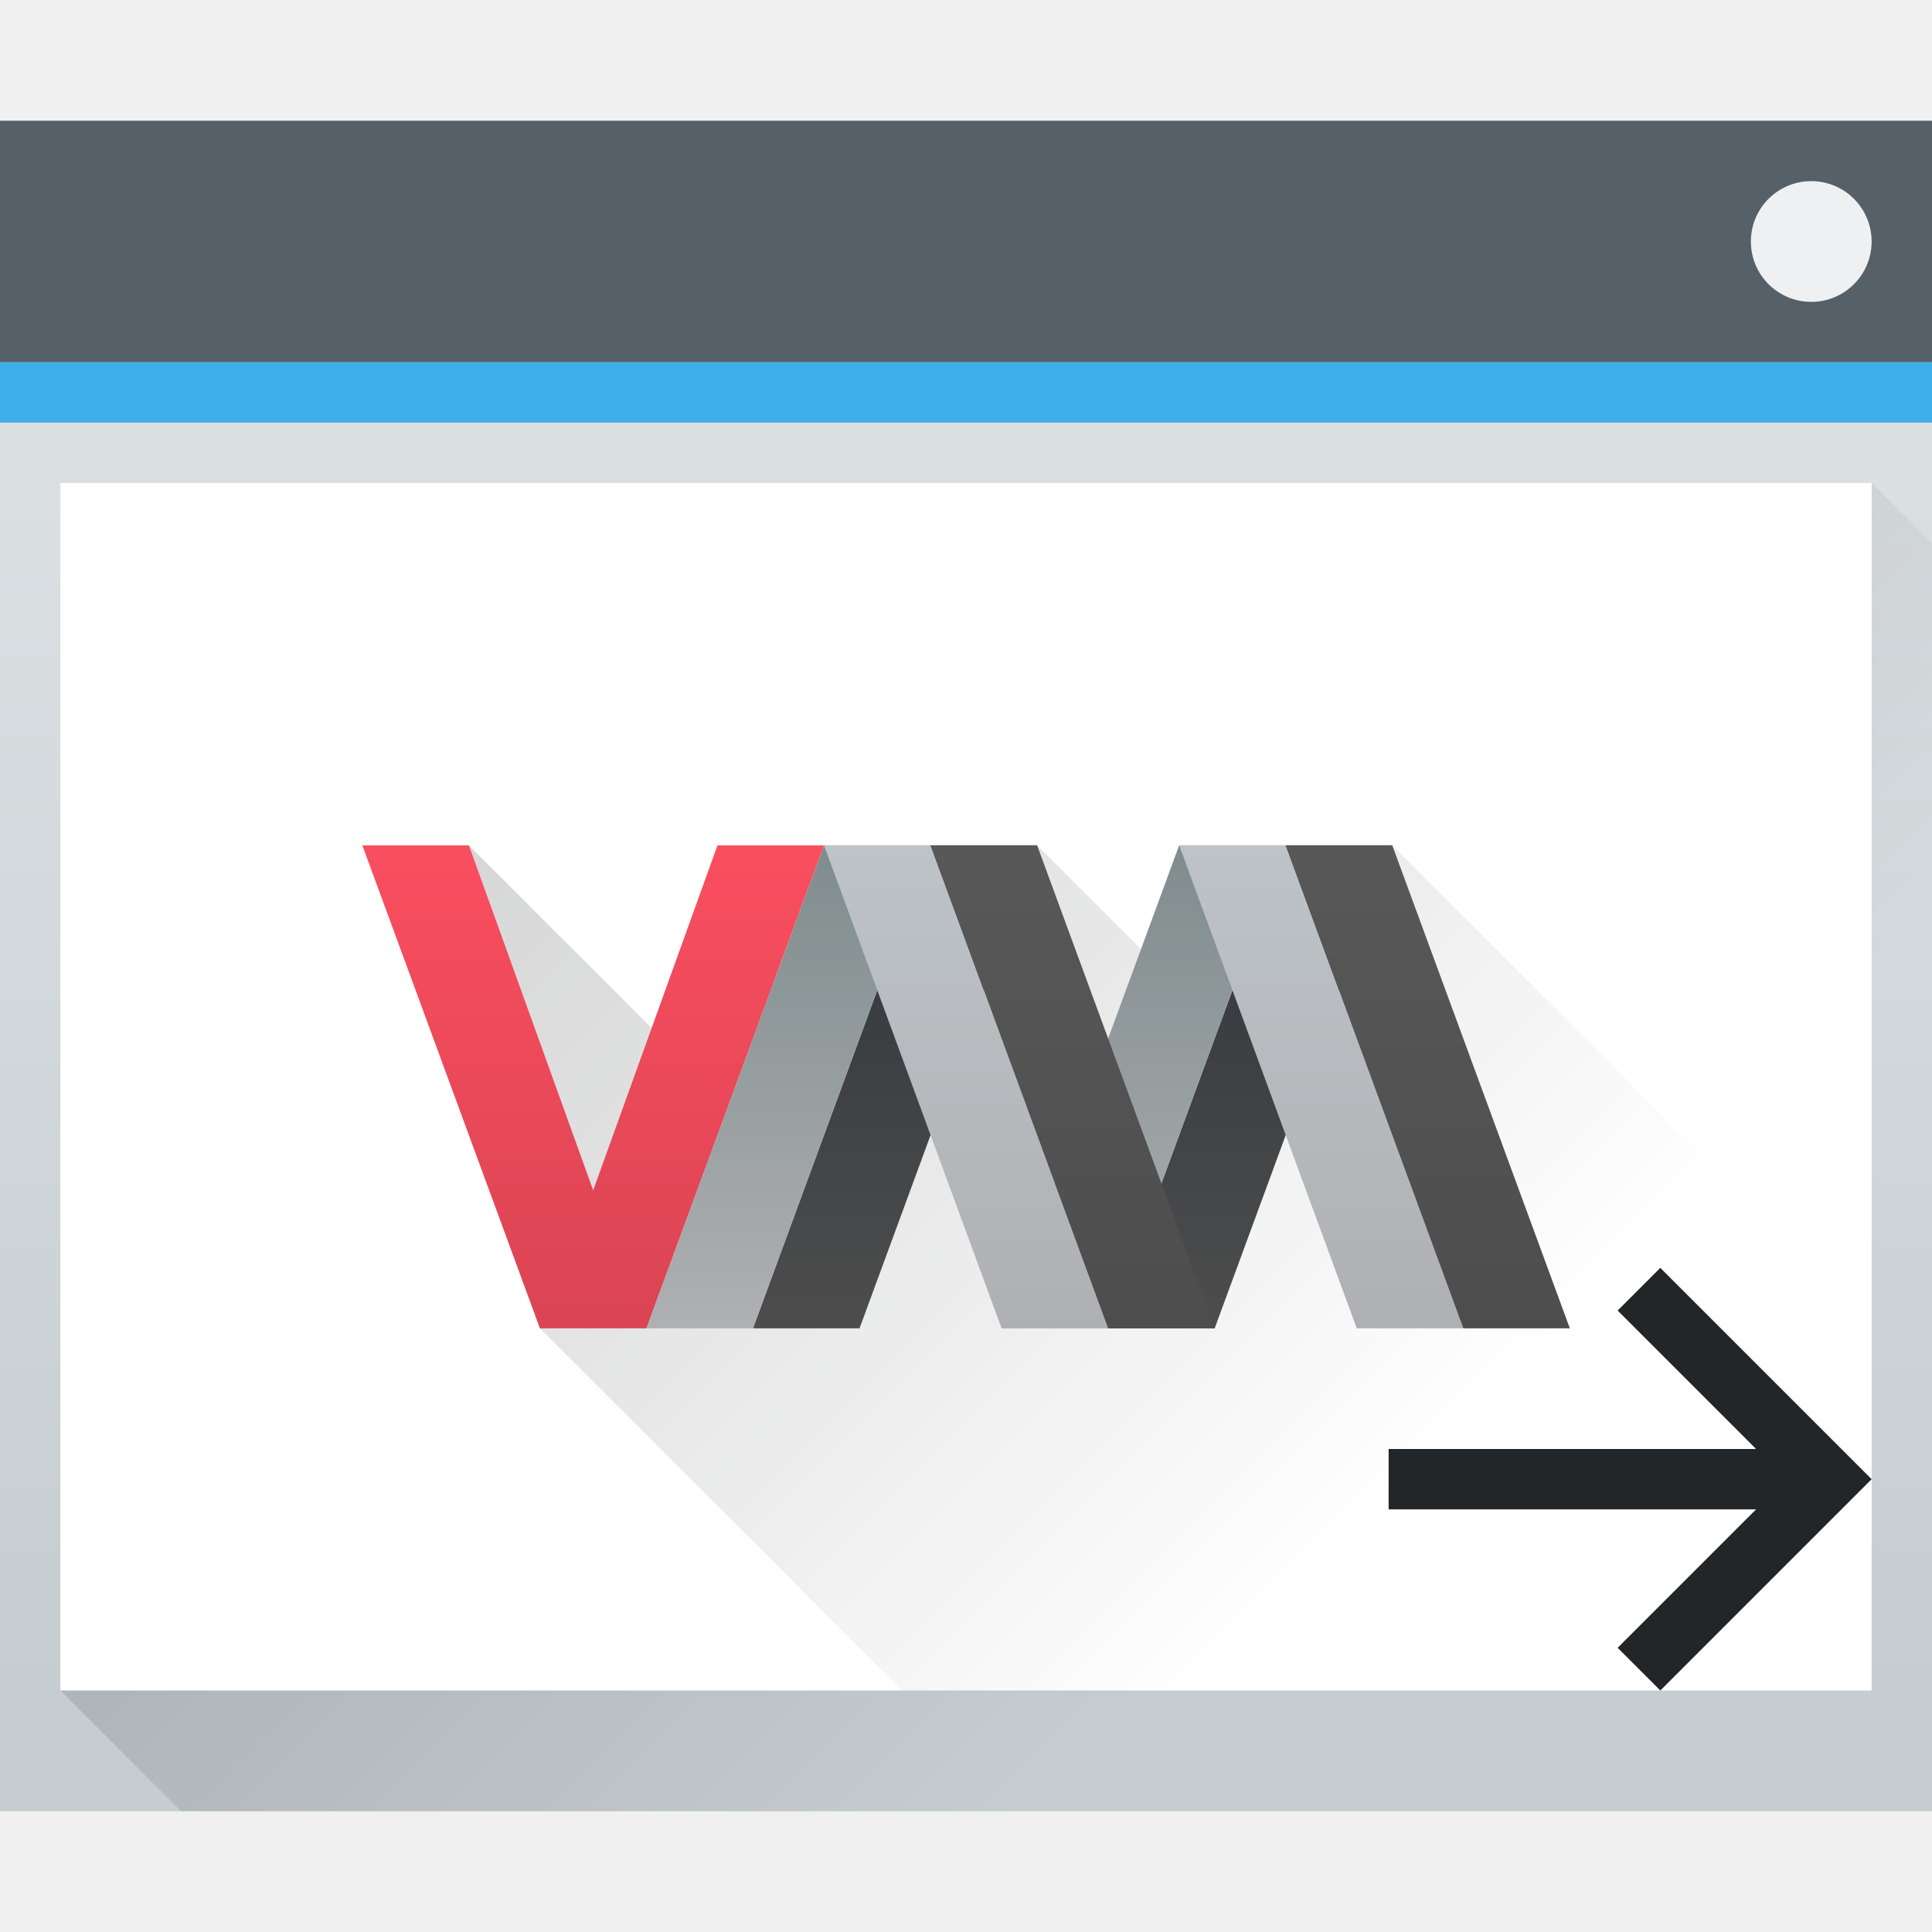
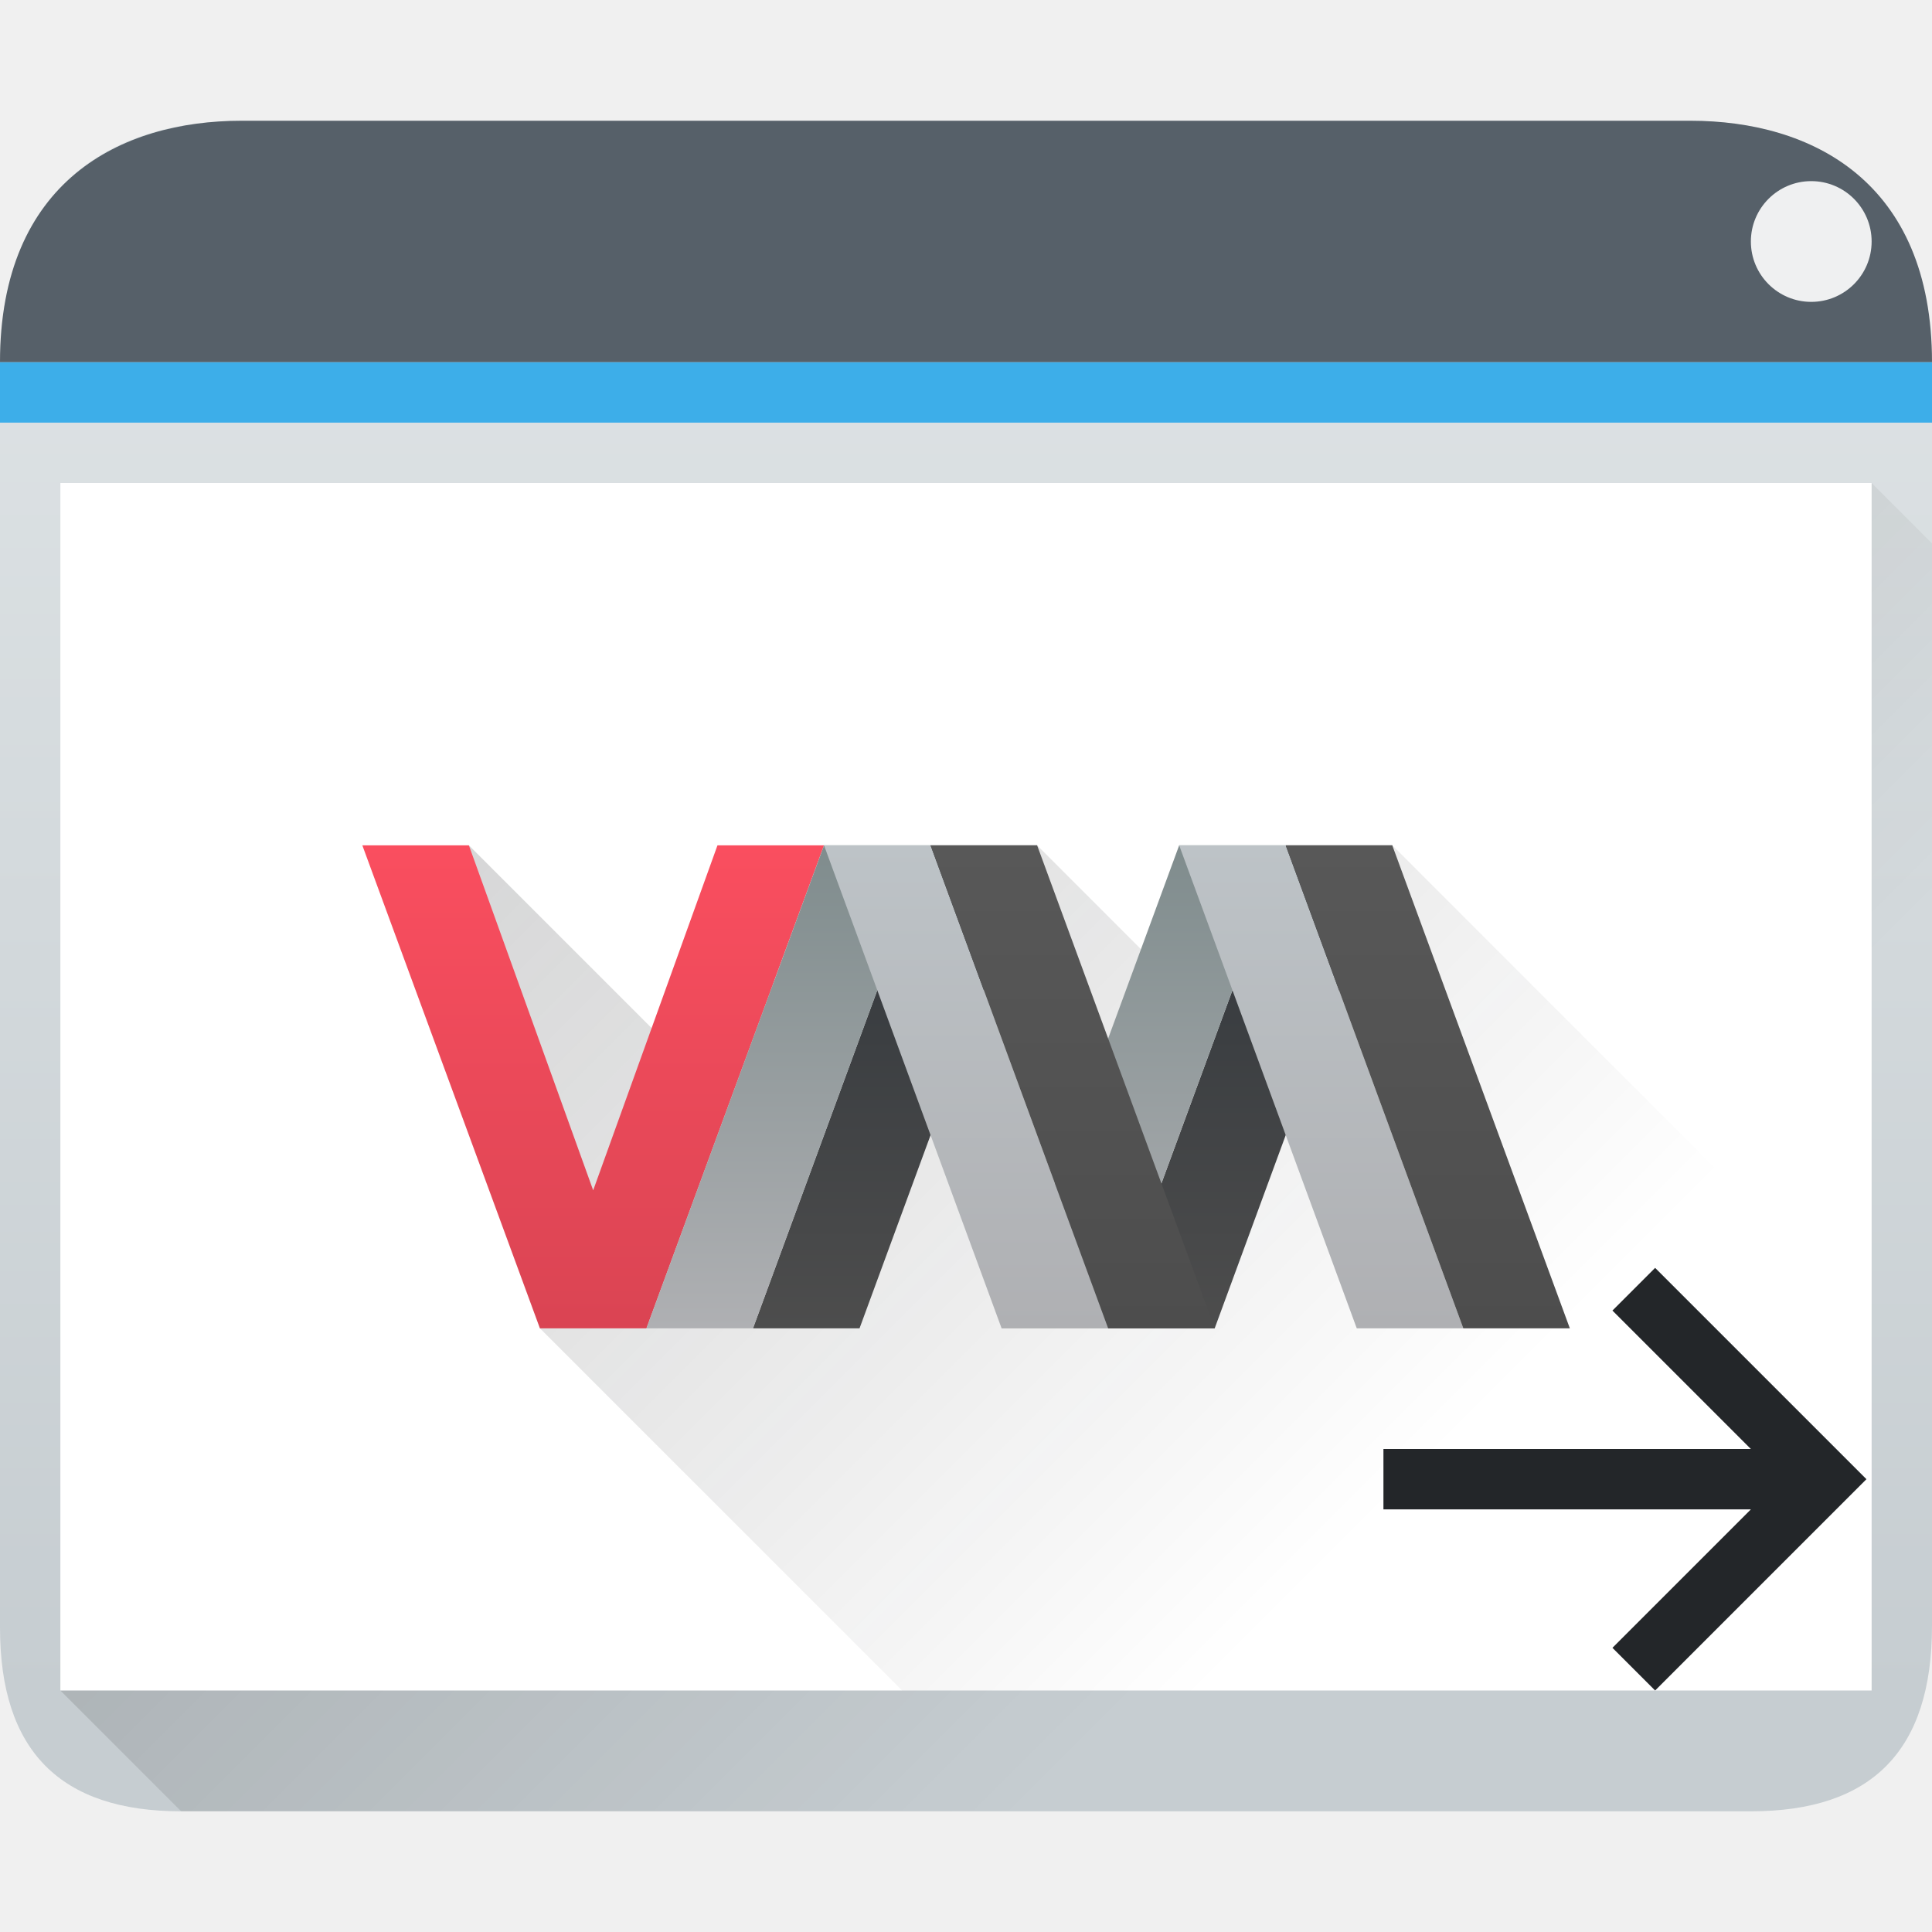
- <svg xmlns="http://www.w3.org/2000/svg" height="32" width="32">
+ <svg xmlns="http://www.w3.org/2000/svg" height="32" width="32" version="1.1" id="svg68">
+   <defs id="defs72" />
  <linearGradient id="c" gradientUnits="userSpaceOnUse" x1="393.571" x2="407.571" y1="527.673" y2="541.673">
-     <stop offset="0" stop-color="#292c30" />
-     <stop offset="1" stop-opacity="0" />
+     <stop offset="0" stop-color="#292c30" id="stop2" />
+     <stop offset="1" stop-opacity="0" id="stop4" />
  </linearGradient>
  <linearGradient id="a" gradientTransform="matrix(.66667 0 0 .63518 128.19 198.519)" gradientUnits="userSpaceOnUse" x2="0" y1="543.798" y2="502.655">
-     <stop offset="0" stop-color="#c6cdd1" />
-     <stop offset="1" stop-color="#e0e5e7" />
+     <stop offset="0" stop-color="#c6cdd1" id="stop7" />
+     <stop offset="1" stop-color="#e0e5e7" id="stop9" />
  </linearGradient>
  <linearGradient id="b" gradientUnits="userSpaceOnUse" x1="391.571" x2="406.571" y1="525.798" y2="540.798">
-     <stop offset="0" />
-     <stop offset="1" stop-opacity="0" />
+     <stop offset="0" id="stop12" />
+     <stop offset="1" stop-opacity="0" id="stop14" />
  </linearGradient>
  <linearGradient id="h" gradientUnits="userSpaceOnUse" x1="358.571" x2="358.571" y1="519.798" y2="505.798">
-     <stop offset="0" stop-color="#4d4d4d" />
-     <stop offset="1" stop-color="#585858" />
+     <stop offset="0" stop-color="#4d4d4d" id="stop17" />
+     <stop offset="1" stop-color="#585858" id="stop19" />
  </linearGradient>
  <linearGradient id="g" gradientUnits="userSpaceOnUse" x1="356.571" x2="356.571" y1="519.798" y2="505.798">
-     <stop offset="0" stop-color="#afb0b3" />
-     <stop offset="1" stop-color="#bdc3c7" />
+     <stop offset="0" stop-color="#afb0b3" id="stop22" />
+     <stop offset="1" stop-color="#bdc3c7" id="stop24" />
  </linearGradient>
  <linearGradient id="f" gradientUnits="userSpaceOnUse" x1="350.571" x2="350.571" y1="505.798" y2="519.798">
-     <stop offset="0" stop-color="#7f8c8d" />
-     <stop offset="1" stop-color="#afb0b3" />
+     <stop offset="0" stop-color="#7f8c8d" id="stop27" />
+     <stop offset="1" stop-color="#afb0b3" id="stop29" />
  </linearGradient>
  <linearGradient id="e" gradientUnits="userSpaceOnUse" x1="353.571" x2="353.571" y1="505.798" y2="519.798">
-     <stop offset="0" stop-color="#31363b" />
-     <stop offset="1" stop-color="#4d4d4d" />
+     <stop offset="0" stop-color="#31363b" id="stop32" />
+     <stop offset="1" stop-color="#4d4d4d" id="stop34" />
  </linearGradient>
  <linearGradient id="d" gradientTransform="matrix(2.85714 0 0 2.8 -885.347 -966.434)" gradientUnits="userSpaceOnUse" x1="428.371" x2="428.371" y1="530.798" y2="525.798">
-     <stop offset="0" stop-color="#da4453" />
-     <stop offset="1" stop-color="#fa4e5f" />
+     <stop offset="0" stop-color="#da4453" id="stop37" />
+     <stop offset="1" stop-color="#fa4e5f" id="stop39" />
  </linearGradient>
-   <g transform="translate(-384.571 -515.798)">
-     <path d="M384.571 517.798h32v28h-32z" fill="url(#a)" />
-     <path d="M385.571 543.798l30-20 1 1v21h-29z" fill="url(#b)" fill-rule="evenodd" opacity=".2" />
-     <path d="M384.571 517.798h32v4h-32z" fill="#566069" />
-     <path d="M384.571 521.798h32v1h-32z" fill="#3daee9" />
-     <path d="M385.571 523.798h30v20h-30z" fill="#fff" />
-     <rect fill="#eff0f1" height="2" rx="1" width="2" x="413.571" y="518.798" />
+   <g transform="translate(-384.571,-515.798)" id="g54">
+     <path d="m 388.571,517.798 h 24 c 2,0 4,1 4,4.111 v 20.819 c 0,2.071 -1,3.071 -3,3.071 h -26 c -2,0 -3,-1 -3,-3.043 v -20.982 c 0,-1.976 1,-3.976 4,-3.976 z" fill="url(#a)" id="path42" />
+     <path d="m 385.571,543.798 30,-20 1,1 v 21 h -29 z" fill="url(#b)" fill-rule="evenodd" opacity="0.2" id="path44" />
+     <path d="m 388.571,517.798 h 24 c 2,0 4,1 4,4 h -32 c 0,-3 2,-4 4,-4 z" fill="#566069" id="path46" />
+     <path d="m 384.571,521.798 h 32 v 1 h -32 z" fill="#3daee9" id="path48" />
+     <path d="m 385.571,523.798 h 30 v 20 h -30 z" fill="#ffffff" id="path50" />
+     <rect fill="#eff0f1" height="2" rx="1" width="2" x="413.571" y="518.798" id="rect52" />
  </g>
-   <path d="M396.513 535.673l-1.177-8 3.235 3.235 6.177-3.235 1.823 1.824 4.06-1.824 7.94 7.941v6.059h-16.058z" fill="url(#c)" fill-opacity=".2" transform="translate(-387.571 -513.673)" />
-   <path d="M331.571 505.798h3l3.5 10 3.5-10h3l-5 14h-3z" fill="url(#d)" transform="matrix(.58824 0 0 .57143 -189.042 -275.027)" />
-   <path d="M342.571 519.798l5-14h3l-5 14zm10 0l5-14h3l-5 14z" fill="url(#e)" transform="matrix(.58824 0 0 .57143 -189.042 -275.027)" />
-   <path d="M339.571 519.798l5-14h3l-5 14zm10 0l5-14h3l-5 14z" fill="url(#f)" transform="matrix(.58824 0 0 .57143 -189.042 -275.027)" />
-   <path d="M352.571 519.798h-3l-5-14h3zm10 0h-3l-5-14h3z" fill="url(#g)" transform="matrix(.58824 0 0 .57143 -189.042 -275.027)" />
-   <path d="M347.571 505.798l5 14h3l-5-14zm10 0l5 14h3l-5-14z" fill="url(#h)" transform="matrix(.58824 0 0 .57143 -189.042 -275.027)" />
-   <path d="M23 25h6.086l-2.293 2.293.707.707 2.75-2.75.75-.75-.75-.75L27.5 21l-.707.707L29.086 24H23z" fill="#232629" />
+   <path d="M396.513 535.673l-1.177-8 3.235 3.235 6.177-3.235 1.823 1.824 4.06-1.824 7.94 7.941v6.059h-16.058z" fill="url(#c)" fill-opacity=".2" transform="translate(-387.571 -513.673)" id="path56" />
+   <path d="M331.571 505.798h3l3.5 10 3.5-10h3l-5 14h-3z" fill="url(#d)" transform="matrix(.58824 0 0 .57143 -189.042 -275.027)" id="path58" />
+   <path d="M342.571 519.798l5-14h3l-5 14zm10 0l5-14h3l-5 14z" fill="url(#e)" transform="matrix(.58824 0 0 .57143 -189.042 -275.027)" id="path60" />
+   <path d="M339.571 519.798l5-14h3l-5 14zm10 0l5-14h3l-5 14z" fill="url(#f)" transform="matrix(.58824 0 0 .57143 -189.042 -275.027)" id="path62" />
+   <path d="M352.571 519.798h-3l-5-14h3zm10 0h-3l-5-14h3z" fill="url(#g)" transform="matrix(.58824 0 0 .57143 -189.042 -275.027)" id="path64" />
+   <path d="M347.571 505.798l5 14h3l-5-14zm10 0l5 14h3l-5-14z" fill="url(#h)" transform="matrix(.58824 0 0 .57143 -189.042 -275.027)" id="path66" />
+   <path d="M 22.914,25 H 29 l -2.293,2.293 0.707,0.707 2.75,-2.75 0.75,-0.75 -0.75,-0.75 L 27.414,21 26.707,21.707 29,24 h -6.086 z" fill="#232629" id="path68" />
</svg>
